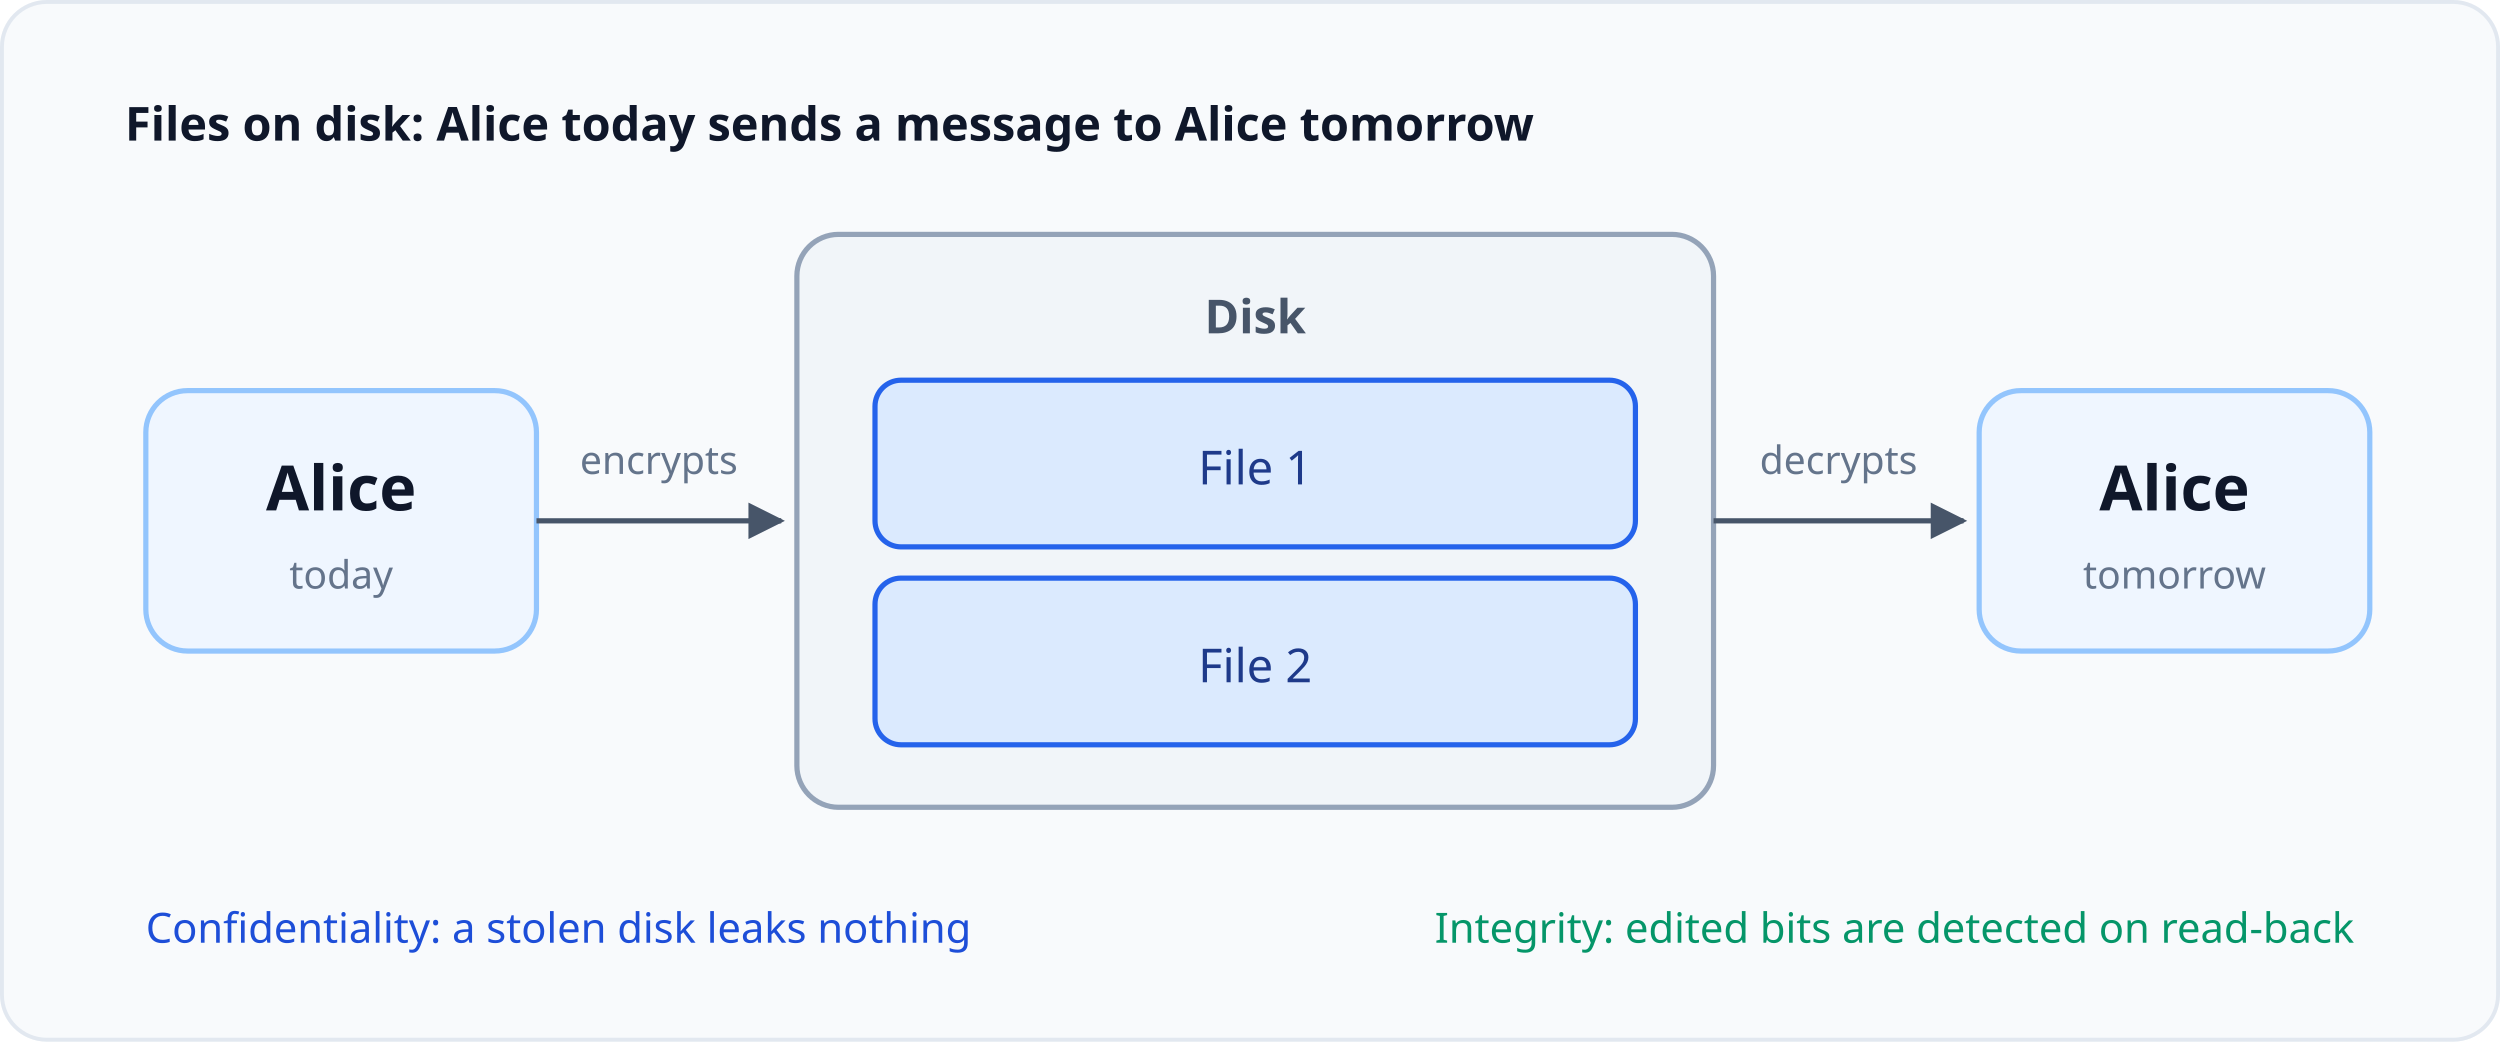
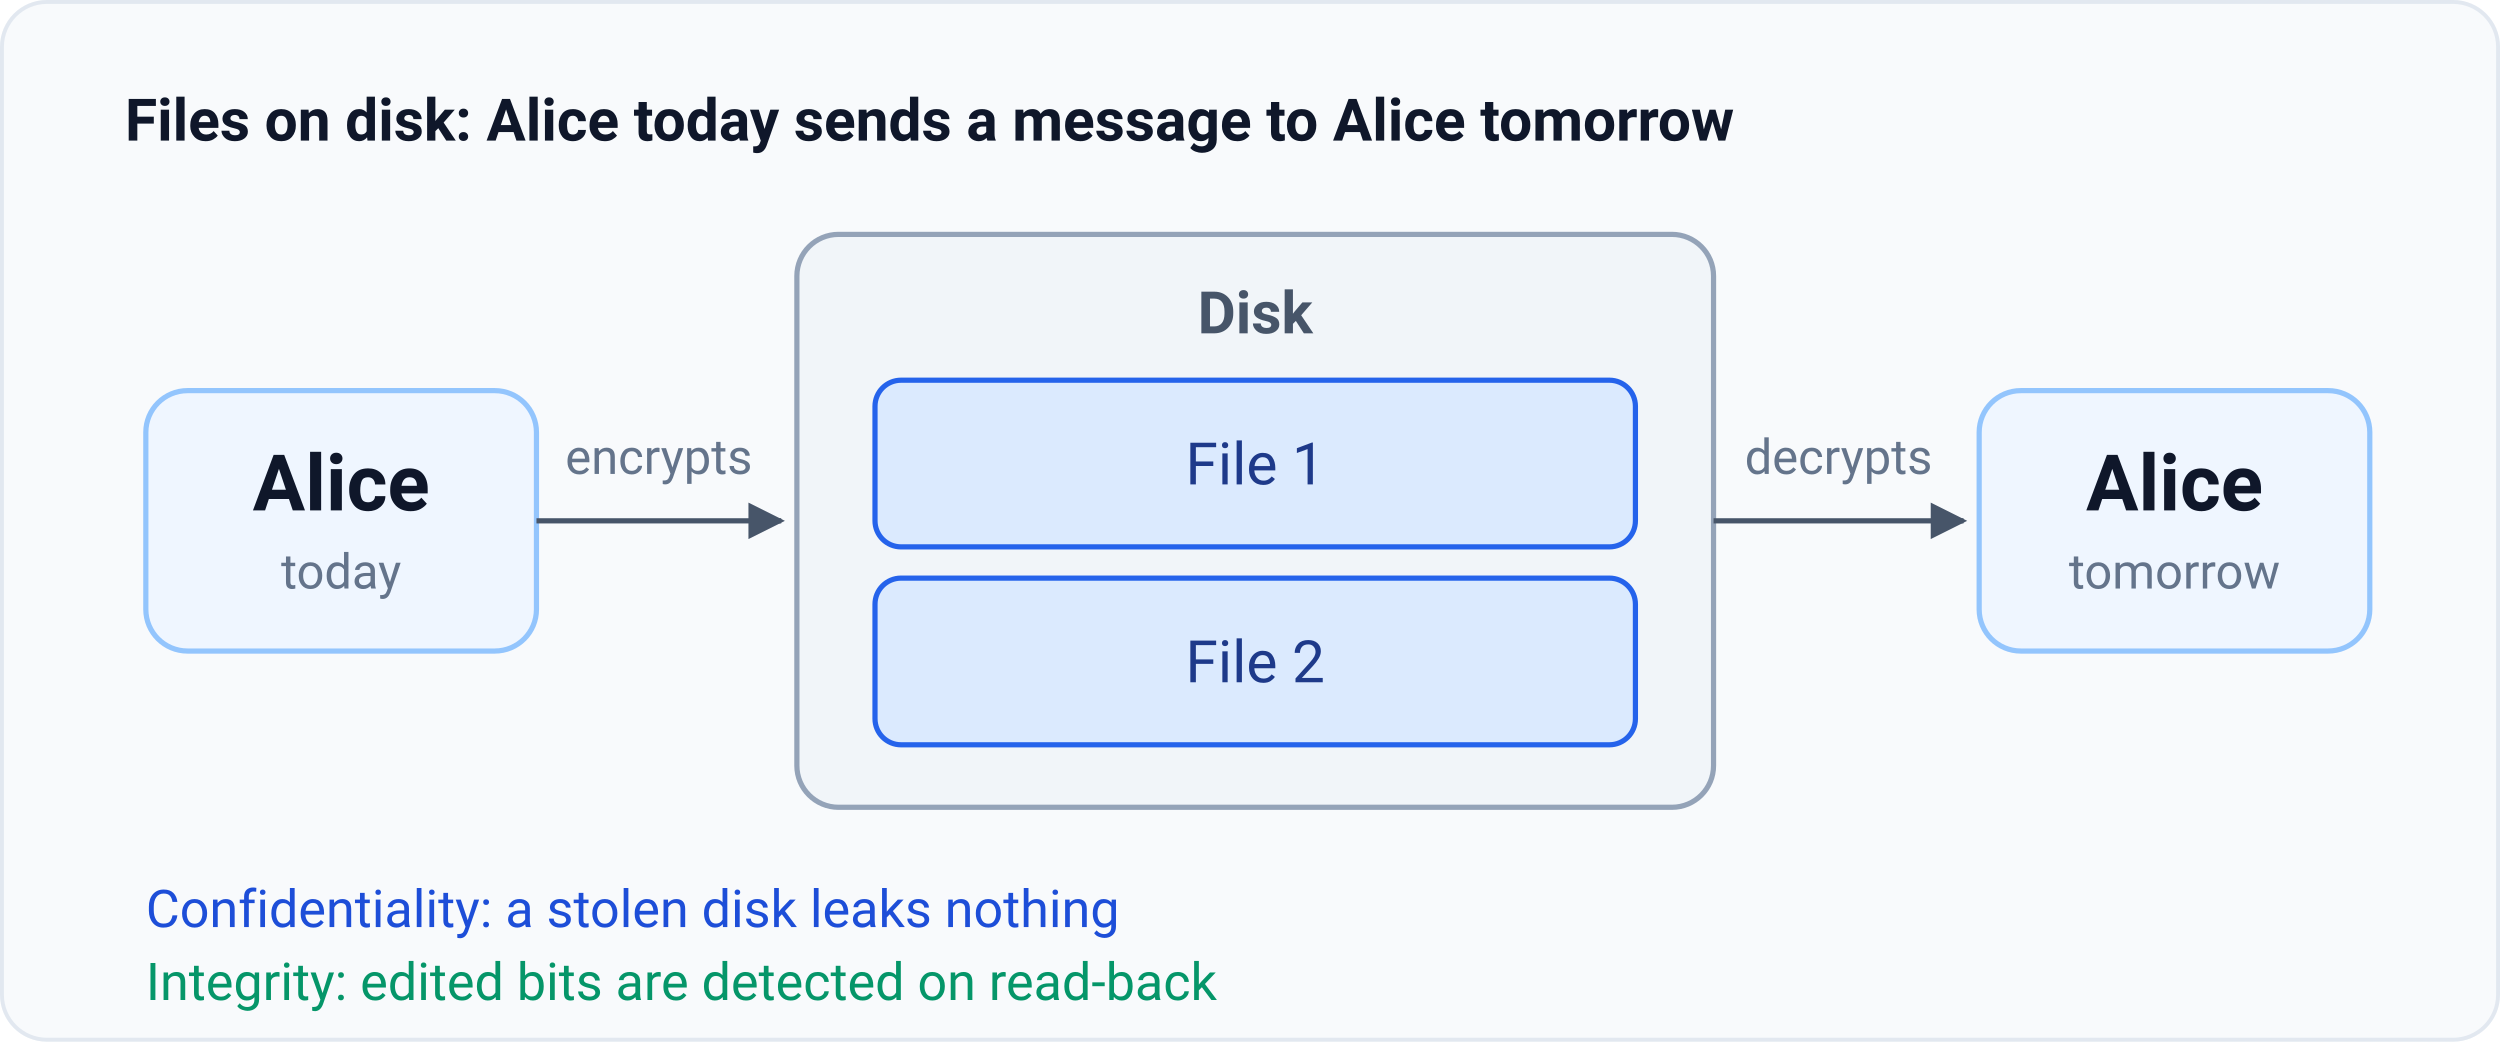
- <svg xmlns="http://www.w3.org/2000/svg" viewBox="0 0 960 400" width="960" height="400" font-family="sans-serif" role="img" aria-labelledby="t d">
+ <svg xmlns="http://www.w3.org/2000/svg" viewBox="0 0 960 400" width="960" height="400" font-family="'Segoe UI', 'Segoe UI Symbol', Roboto, 'Helvetica Neue', Arial, 'DejaVu Sans', sans-serif" role="img" aria-labelledby="t d">
  <defs>
    <marker id="arrow" viewBox="0 0 10 10" refX="9" refY="5" markerWidth="7" markerHeight="7" orient="auto-start-reverse">
      <path d="M0,0 L10,5 L0,10 z" fill="#475569" />
    </marker>
  </defs>
  <rect width="960" height="400" rx="18" fill="#f8fafc" />
  <rect x="0.75" y="0.75" width="958.5" height="398.5" rx="17.25" fill="none" stroke="#e2e8f0" stroke-width="1.5" />
-   <text x="48" y="54" font-size="18" font-weight="700" fill="#0f172a">Files on disk: Alice today sends a message to Alice tomorrow</text>
+   <text x="48" y="54" font-size="22.5" font-weight="700" fill="#0f172a">Files on disk: Alice today sends a message to Alice tomorrow</text>
  <rect x="56" y="150" width="150" height="100" rx="16" fill="#eff6ff" stroke="#93c5fd" stroke-width="2" />
-   <text x="131" y="196" font-size="24" font-weight="700" fill="#0f172a" text-anchor="middle">Alice</text>
-   <text x="131" y="226" font-size="15" fill="#64748b" text-anchor="middle">today</text>
+   <text x="131" y="196" font-size="30" font-weight="700" fill="#0f172a" text-anchor="middle">Alice</text>
+   <text x="131" y="226" font-size="18.75" fill="#64748b" text-anchor="middle">today</text>
  <line x1="206" y1="200" x2="300" y2="200" stroke="#475569" stroke-width="2" marker-end="url(#arrow)" />
-   <text x="253" y="182" font-size="15" fill="#64748b" text-anchor="middle">encrypts</text>
+   <text x="253" y="182" font-size="18.75" fill="#64748b" text-anchor="middle">encrypts</text>
  <rect x="306" y="90" width="352" height="220" rx="16" fill="#f1f5f9" stroke="#94a3b8" stroke-width="2" />
-   <text x="482" y="128" font-size="18" font-weight="700" fill="#475569" text-anchor="middle">Disk</text>
+   <text x="482" y="128" font-size="22.5" font-weight="700" fill="#475569" text-anchor="middle">Disk</text>
  <rect x="336" y="146" width="292" height="64" rx="10" fill="#dbeafe" stroke="#2563eb" stroke-width="2" />
-   <text x="482" y="186" font-size="18" fill="#1e3a8a" text-anchor="middle">File 1</text>
+   <text x="482" y="186" font-size="22.5" fill="#1e3a8a" text-anchor="middle">File 1</text>
  <rect x="336" y="222" width="292" height="64" rx="10" fill="#dbeafe" stroke="#2563eb" stroke-width="2" />
-   <text x="482" y="262" font-size="18" fill="#1e3a8a" text-anchor="middle">File 2</text>
+   <text x="482" y="262" font-size="22.5" fill="#1e3a8a" text-anchor="middle">File 2</text>
  <line x1="658" y1="200" x2="754" y2="200" stroke="#475569" stroke-width="2" marker-end="url(#arrow)" />
-   <text x="706" y="182" font-size="15" fill="#64748b" text-anchor="middle">decrypts</text>
+   <text x="706" y="182" font-size="18.75" fill="#64748b" text-anchor="middle">decrypts</text>
  <rect x="760" y="150" width="150" height="100" rx="16" fill="#eff6ff" stroke="#93c5fd" stroke-width="2" />
-   <text x="835" y="196" font-size="24" font-weight="700" fill="#0f172a" text-anchor="middle">Alice</text>
-   <text x="835" y="226" font-size="15" fill="#64748b" text-anchor="middle">tomorrow</text>
-   <text x="56" y="362" font-size="16" fill="#1d4ed8" text-anchor="start">Confidentiality: a stolen disk leaks nothing</text>
-   <text x="904" y="362" font-size="16" fill="#059669" text-anchor="end">Integrity: edited bits are detected on read-back</text>
+   <text x="835" y="196" font-size="30" font-weight="700" fill="#0f172a" text-anchor="middle">Alice</text>
+   <text x="835" y="226" font-size="18.75" fill="#64748b" text-anchor="middle">tomorrow</text>
+   <text x="56" y="356" font-size="20" fill="#1d4ed8" text-anchor="start">Confidentiality: a stolen disk leaks nothing</text>
+   <text x="56" y="384" font-size="20" fill="#059669" text-anchor="start">Integrity: edited bits are detected on read-back</text>
</svg>
